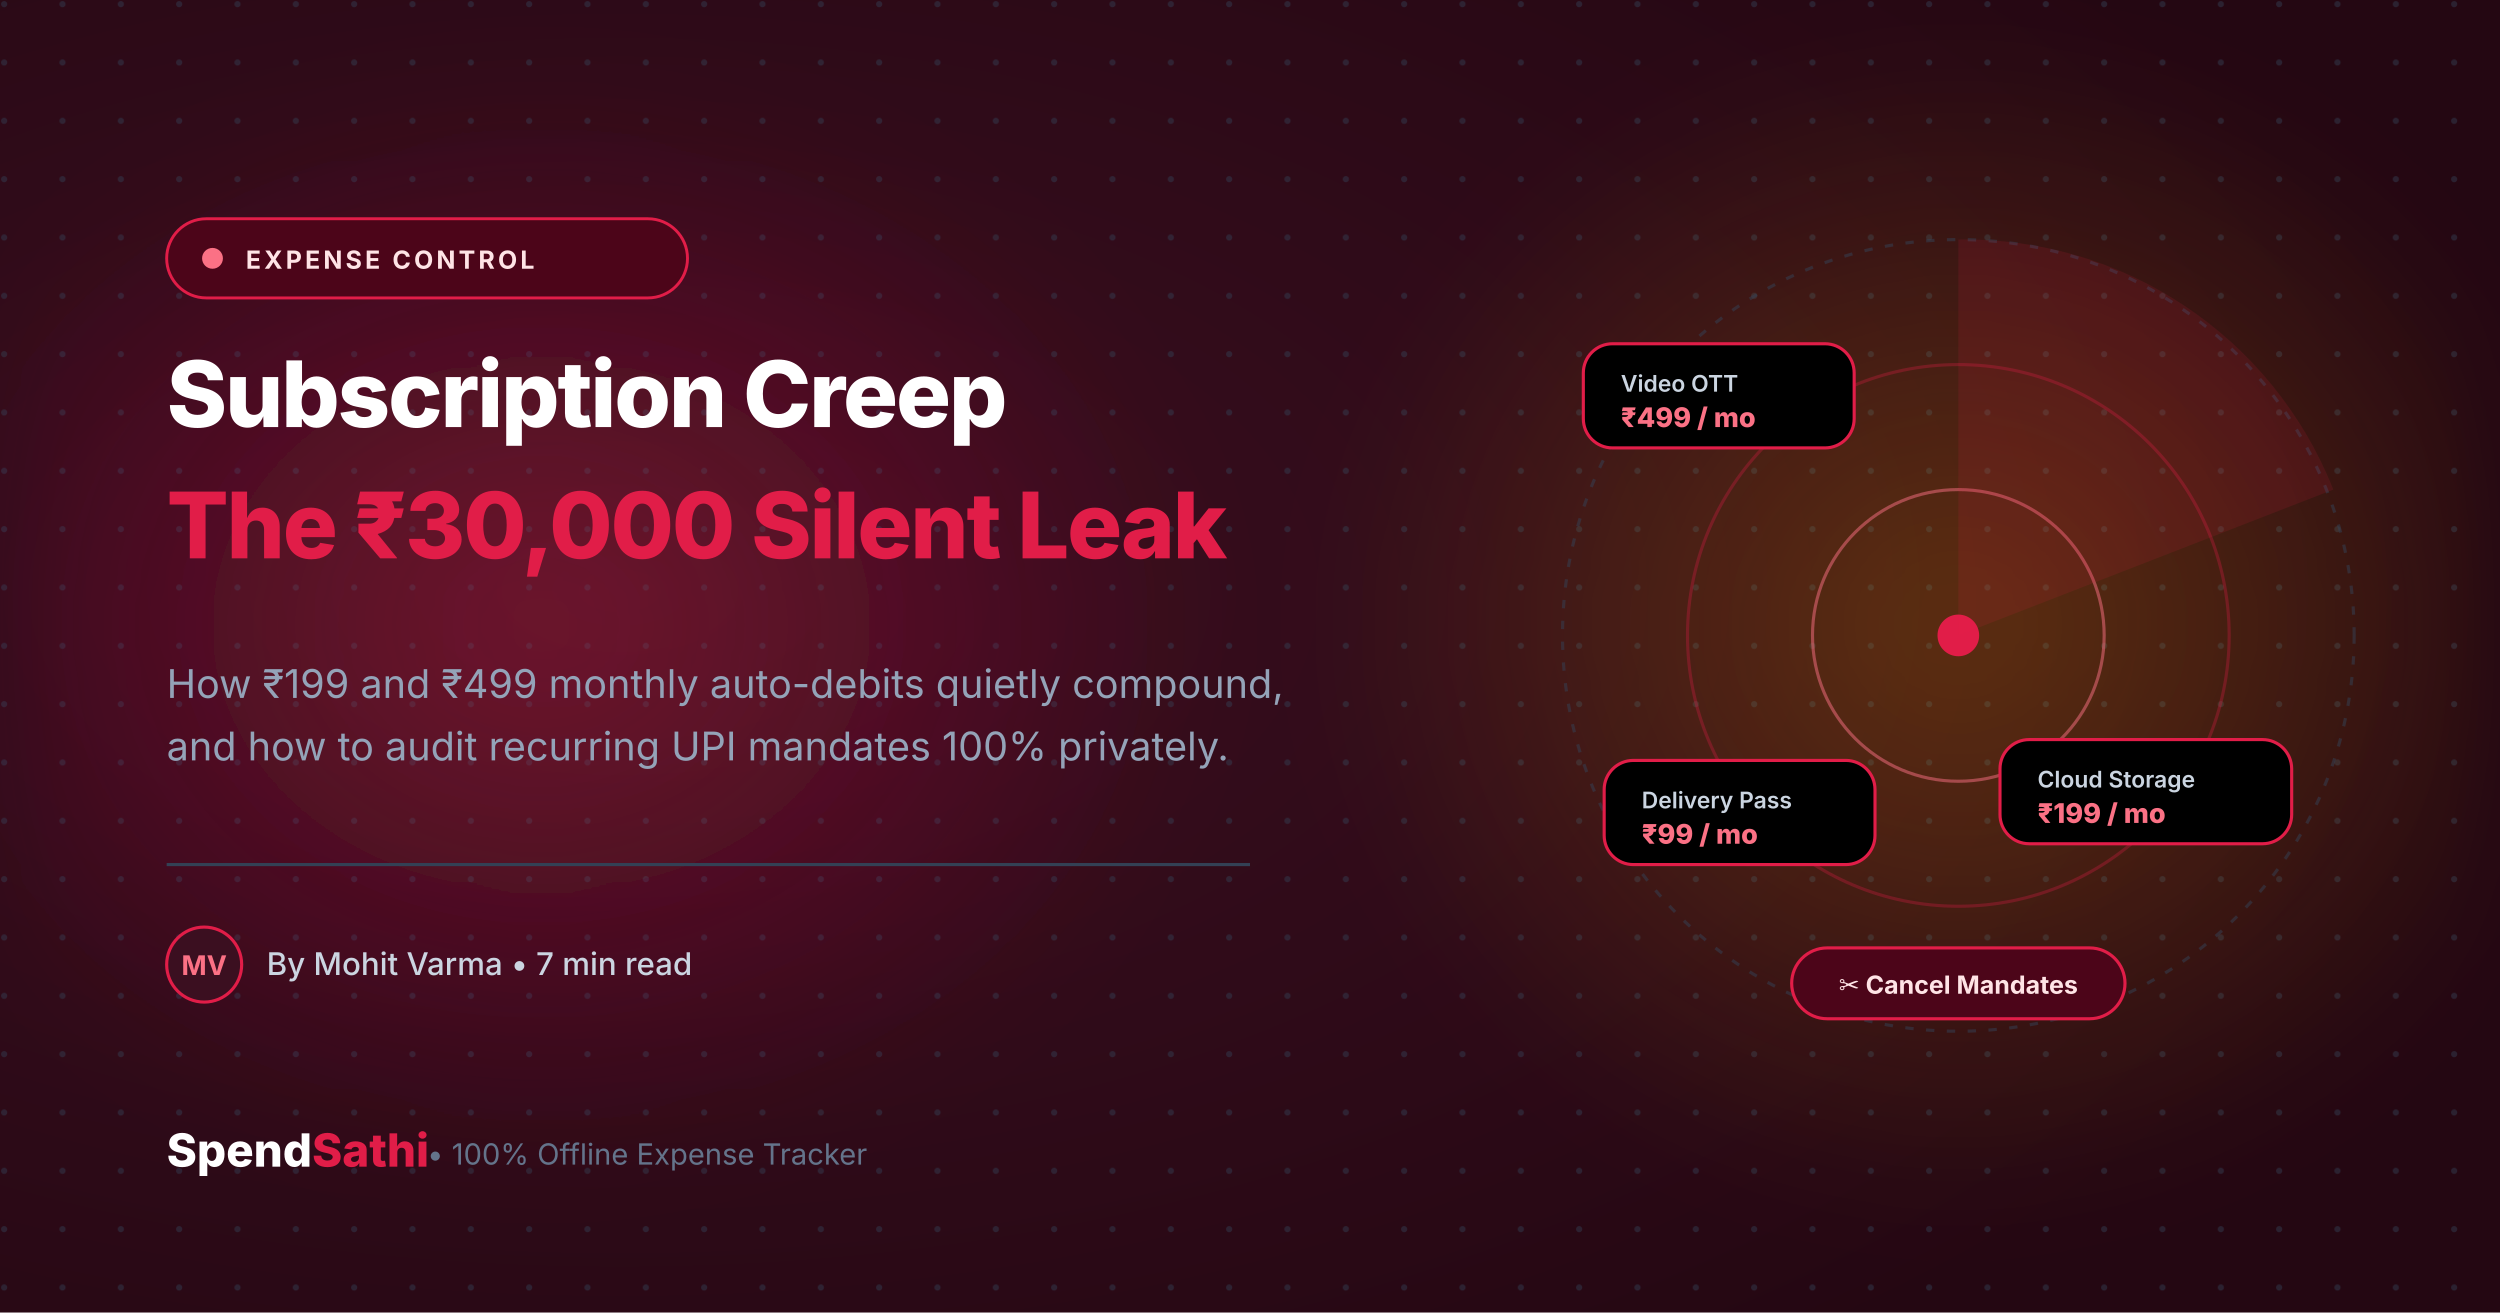
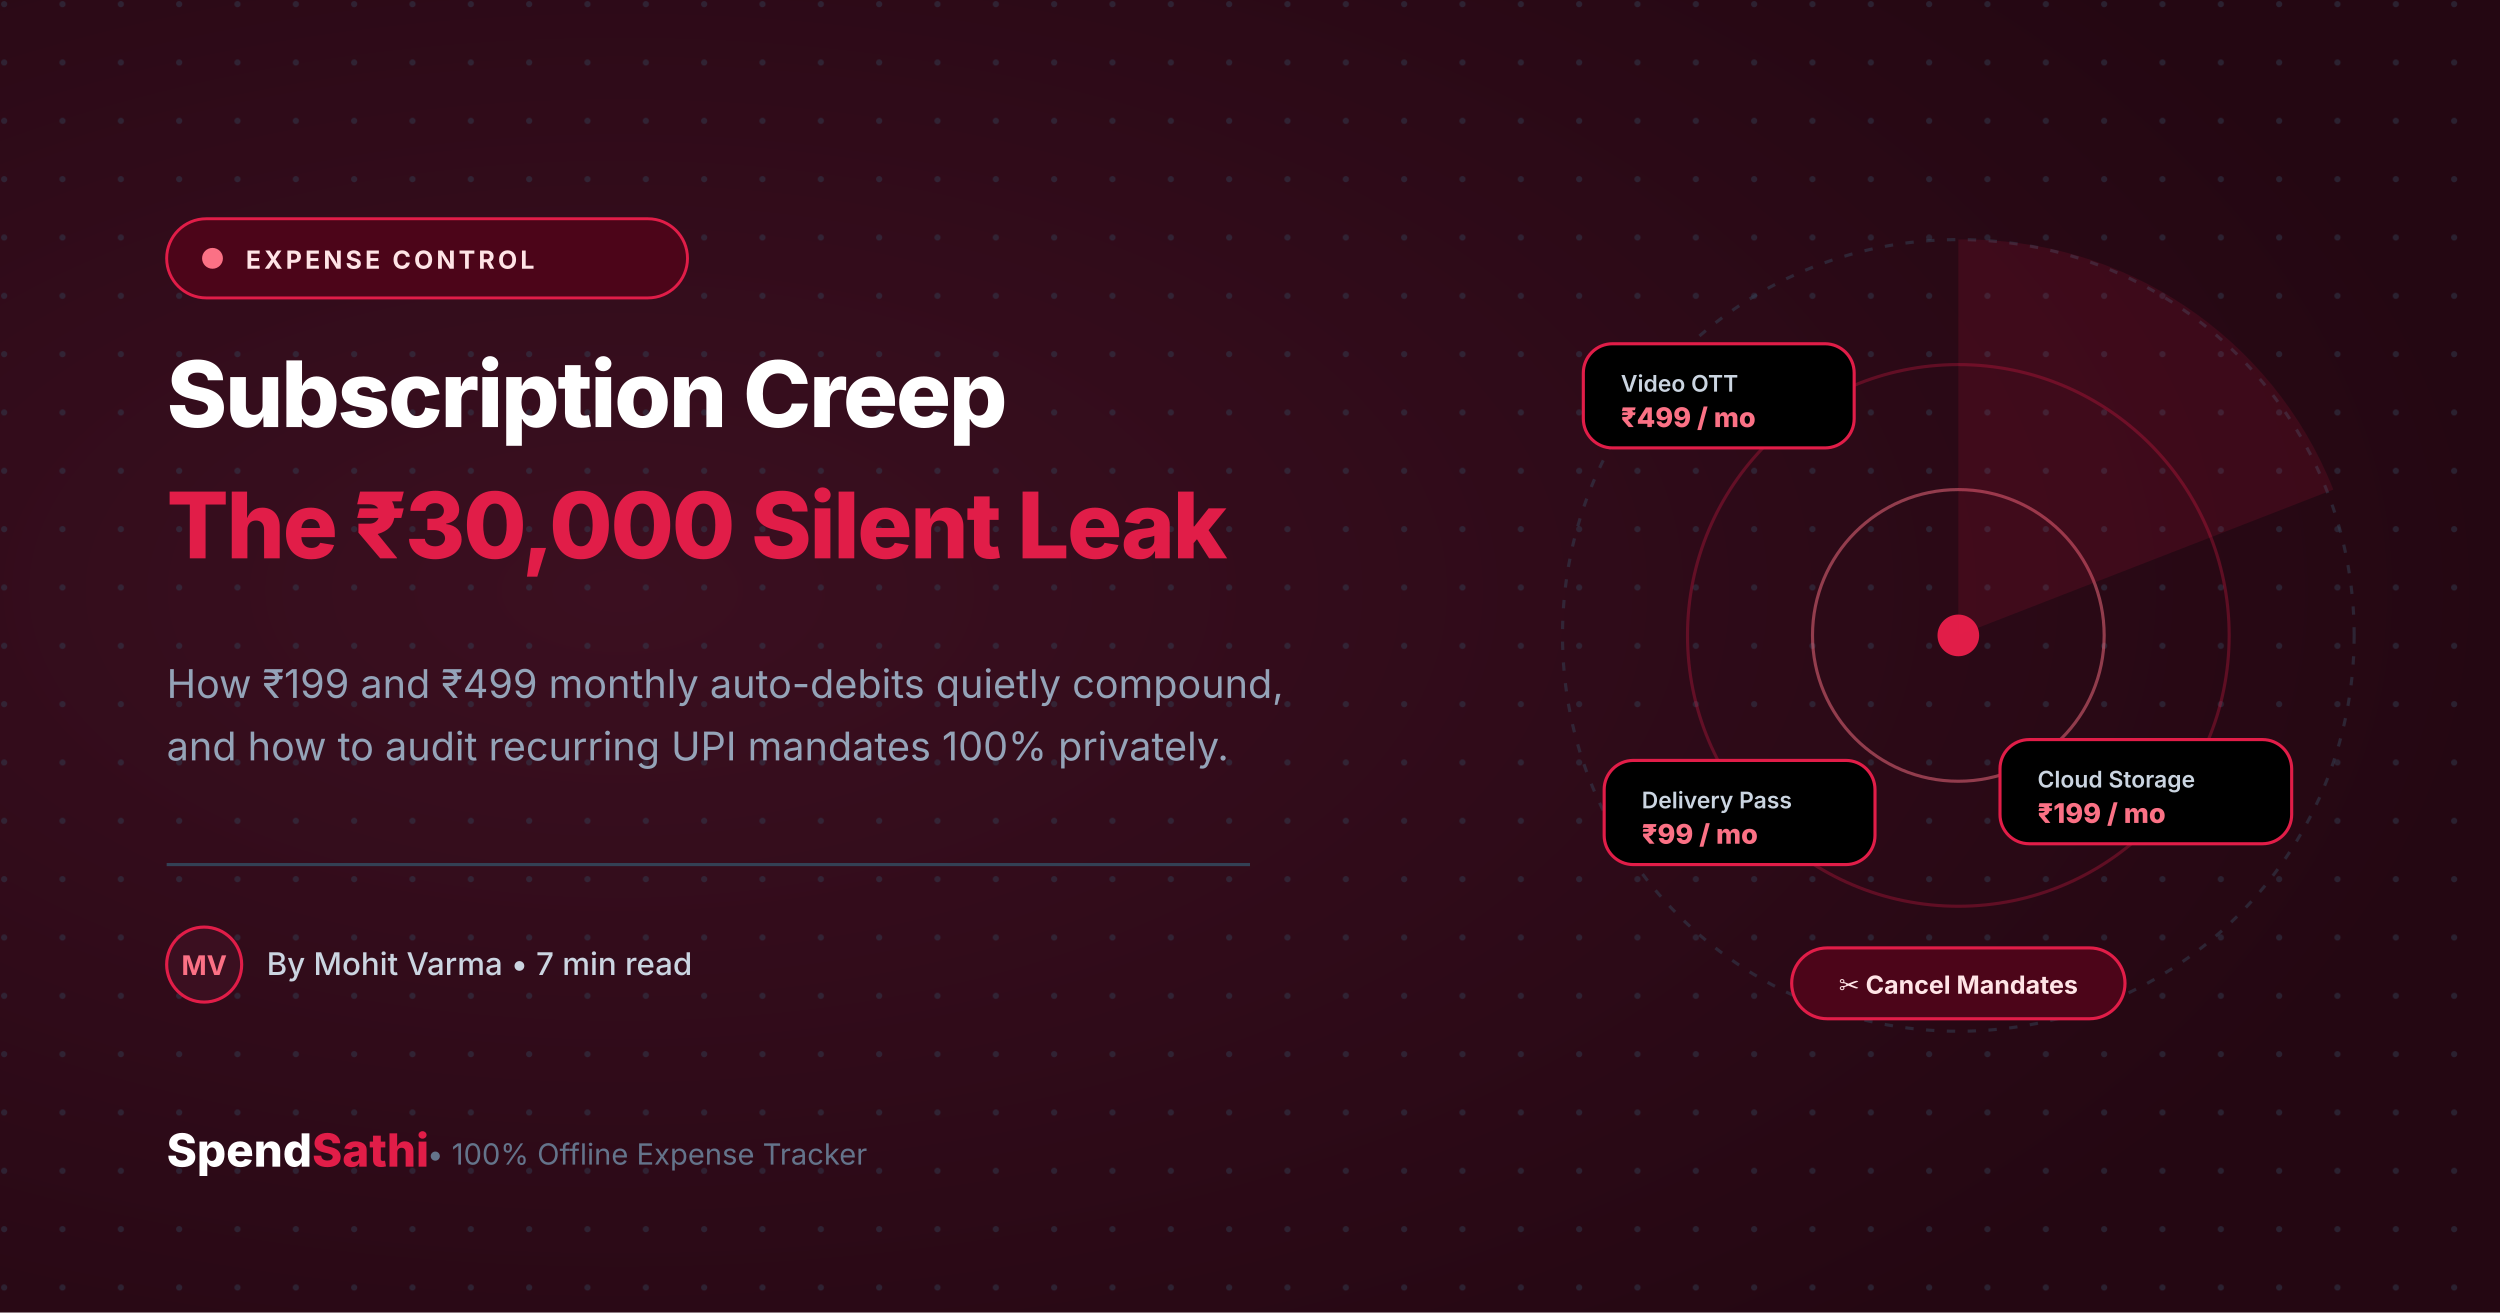
<svg xmlns="http://www.w3.org/2000/svg" width="1200" height="630" viewBox="0 0 1200 630">
  <defs>
    <radialGradient id="bg" cx="25%" cy="45%" r="75%">
      <stop offset="0%" stop-color="#3B0F20" />
      <stop offset="100%" stop-color="#240712" />
    </radialGradient>
    <pattern id="grid" x="0" y="0" width="28" height="28" patternUnits="userSpaceOnUse">
      <circle cx="2" cy="2" r="1.5" fill="#334155" opacity="0.45" />
    </pattern>
    <radialGradient id="glow-1" cx="50%" cy="50%" r="50%">
      <stop offset="0%" stop-color="#E11D48" stop-opacity="0.32" />
      <stop offset="100%" stop-color="#E11D48" stop-opacity="0" />
    </radialGradient>
    <radialGradient id="glow-2" cx="50%" cy="50%" r="50%">
      <stop offset="0%" stop-color="#F59E0B" stop-opacity="0.26" />
      <stop offset="100%" stop-color="#F59E0B" stop-opacity="0" />
    </radialGradient>
    <filter id="blur24">
      <feGaussianBlur stdDeviation="28" />
    </filter>
  </defs>
  <rect width="1200" height="630" fill="url(#bg)" />
  <rect width="1200" height="630" fill="url(#grid)" />
-   <ellipse cx="260" cy="300" rx="320" ry="260" fill="url(#glow-1)" filter="url(#blur24)" />
-   <ellipse cx="940" cy="300" rx="300" ry="280" fill="url(#glow-2)" filter="url(#blur24)" />
  <rect x="80" y="105" width="250" height="38" rx="19" fill="#4C0519" stroke="#E11D48" stroke-width="1.4" />
  <circle cx="102" cy="124" r="5" fill="#FB7185" />
  <text x="118" y="129" font-family="'Inter', system-ui, sans-serif" font-size="12" font-weight="700" fill="#FFE4E6" letter-spacing="1.5">EXPENSE CONTROL</text>
  <text x="80" y="205" font-family="'Inter', system-ui, sans-serif" font-size="44" font-weight="800" fill="#FFFFFF" letter-spacing="-1">Subscription Creep</text>
  <text x="80" y="268" font-family="'Inter', system-ui, sans-serif" font-size="44" font-weight="800" fill="#FFFFFF" letter-spacing="-1">
    <tspan fill="#E11D48">The ₹30,000 Silent Leak</tspan>
  </text>
  <text x="80" y="335" font-family="'Inter', system-ui, sans-serif" font-size="19" fill="#94A3B8" font-weight="400">How ₹199 and ₹499 monthly auto-debits quietly compound,</text>
  <text x="80" y="365" font-family="'Inter', system-ui, sans-serif" font-size="19" fill="#94A3B8" font-weight="400">and how to audit recurring UPI mandates 100% privately.</text>
  <line x1="80" y1="415" x2="600" y2="415" stroke="#334155" stroke-width="1.5" />
  <g transform="translate(80, 445)">
    <circle cx="18" cy="18" r="18" fill="#3B0F20" stroke="#E11D48" stroke-width="1.5" />
    <text x="18" y="23" font-family="'Inter', system-ui, sans-serif" font-size="13" font-weight="700" fill="#FB7185" text-anchor="middle">MV</text>
    <text x="48" y="23" font-family="'Inter', system-ui, sans-serif" font-size="15" fill="#CBD5E1" font-weight="500">By Mohit Varma • 7 min read</text>
  </g>
  <g transform="translate(80, 560)">
    <text x="0" y="0" font-family="'Inter', system-ui, sans-serif" font-size="22" font-weight="800" fill="#FFFFFF">Spend<tspan fill="#E11D48">Sathi</tspan>
    </text>
    <text x="125" y="-1" font-family="'Inter', system-ui, sans-serif" font-size="14" fill="#64748B">• 100% Offline Expense Tracker</text>
  </g>
  <g transform="translate(730, 95)">
    <circle cx="210" cy="210" r="190" fill="none" stroke="#334155" stroke-width="1.5" stroke-dasharray="4,6" opacity="0.5" />
    <circle cx="210" cy="210" r="130" fill="none" stroke="#E11D48" stroke-width="1.5" stroke-opacity="0.3" />
    <circle cx="210" cy="210" r="70" fill="none" stroke="#FB7185" stroke-width="1.5" stroke-opacity="0.5" />
    <circle cx="210" cy="210" r="10" fill="#E11D48" />
    <path d="M 210,210 L 390,140 A 190,190 0 0,0 210,20 Z" fill="#E11D48" fill-opacity="0.12" />
    <g transform="translate(30, 70)">
      <rect x="0" y="0" width="130" height="50" rx="14" fill="(69, 18, 38)" stroke="#E11D48" stroke-width="1.5" />
      <text x="18" y="23" font-family="'Inter', system-ui, sans-serif" font-size="11" font-weight="600" fill="#CBD5E1">Video OTT</text>
      <text x="18" y="40" font-family="'Inter', system-ui, sans-serif" font-size="13" font-weight="800" fill="#FB7185">₹499 / mo</text>
    </g>
    <g transform="translate(230, 260)">
      <rect x="0" y="0" width="140" height="50" rx="14" fill="(69, 18, 38)" stroke="#E11D48" stroke-width="1.5" />
      <text x="18" y="23" font-family="'Inter', system-ui, sans-serif" font-size="11" font-weight="600" fill="#CBD5E1">Cloud Storage</text>
      <text x="18" y="40" font-family="'Inter', system-ui, sans-serif" font-size="13" font-weight="800" fill="#FB7185">₹199 / mo</text>
    </g>
    <g transform="translate(40, 270)">
      <rect x="0" y="0" width="130" height="50" rx="14" fill="(69, 18, 38)" stroke="#E11D48" stroke-width="1.5" />
      <text x="18" y="23" font-family="'Inter', system-ui, sans-serif" font-size="11" font-weight="600" fill="#CBD5E1">Delivery Pass</text>
      <text x="18" y="40" font-family="'Inter', system-ui, sans-serif" font-size="13" font-weight="800" fill="#FB7185">₹99 / mo</text>
    </g>
    <g transform="translate(130, 360)">
      <rect x="0" y="0" width="160" height="34" rx="17" fill="#4C0519" stroke="#E11D48" stroke-width="1.5" />
      <text x="80" y="22" font-family="'Inter', system-ui, sans-serif" font-size="12" font-weight="700" fill="#FFE4E6" text-anchor="middle">✂️ Cancel Mandates</text>
    </g>
  </g>
</svg>
